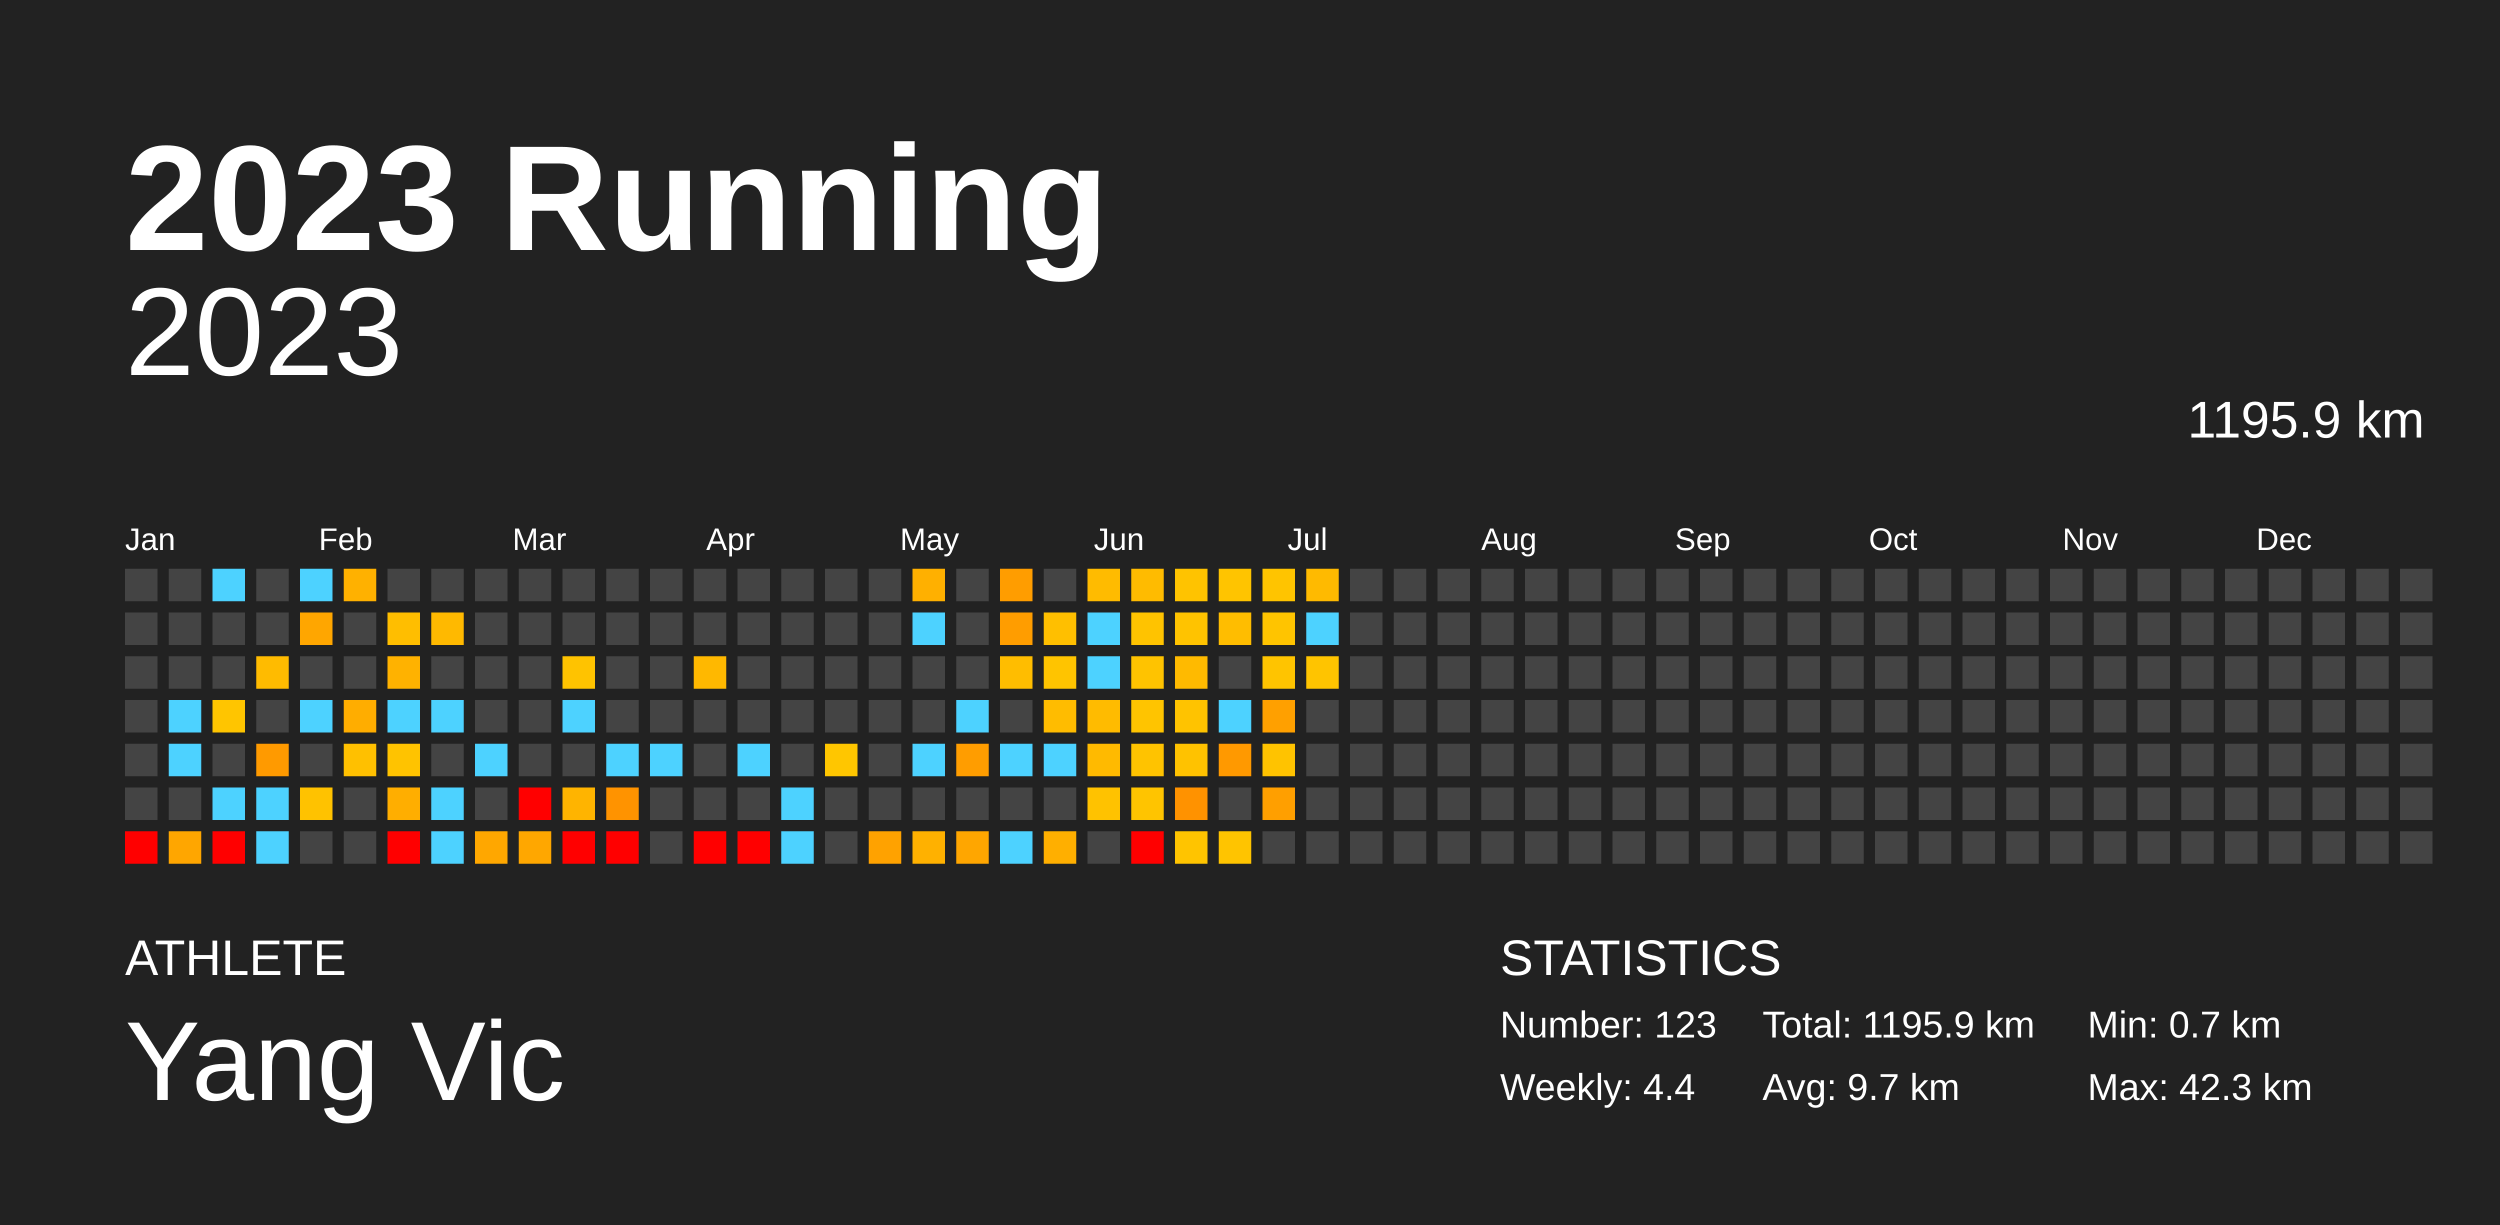
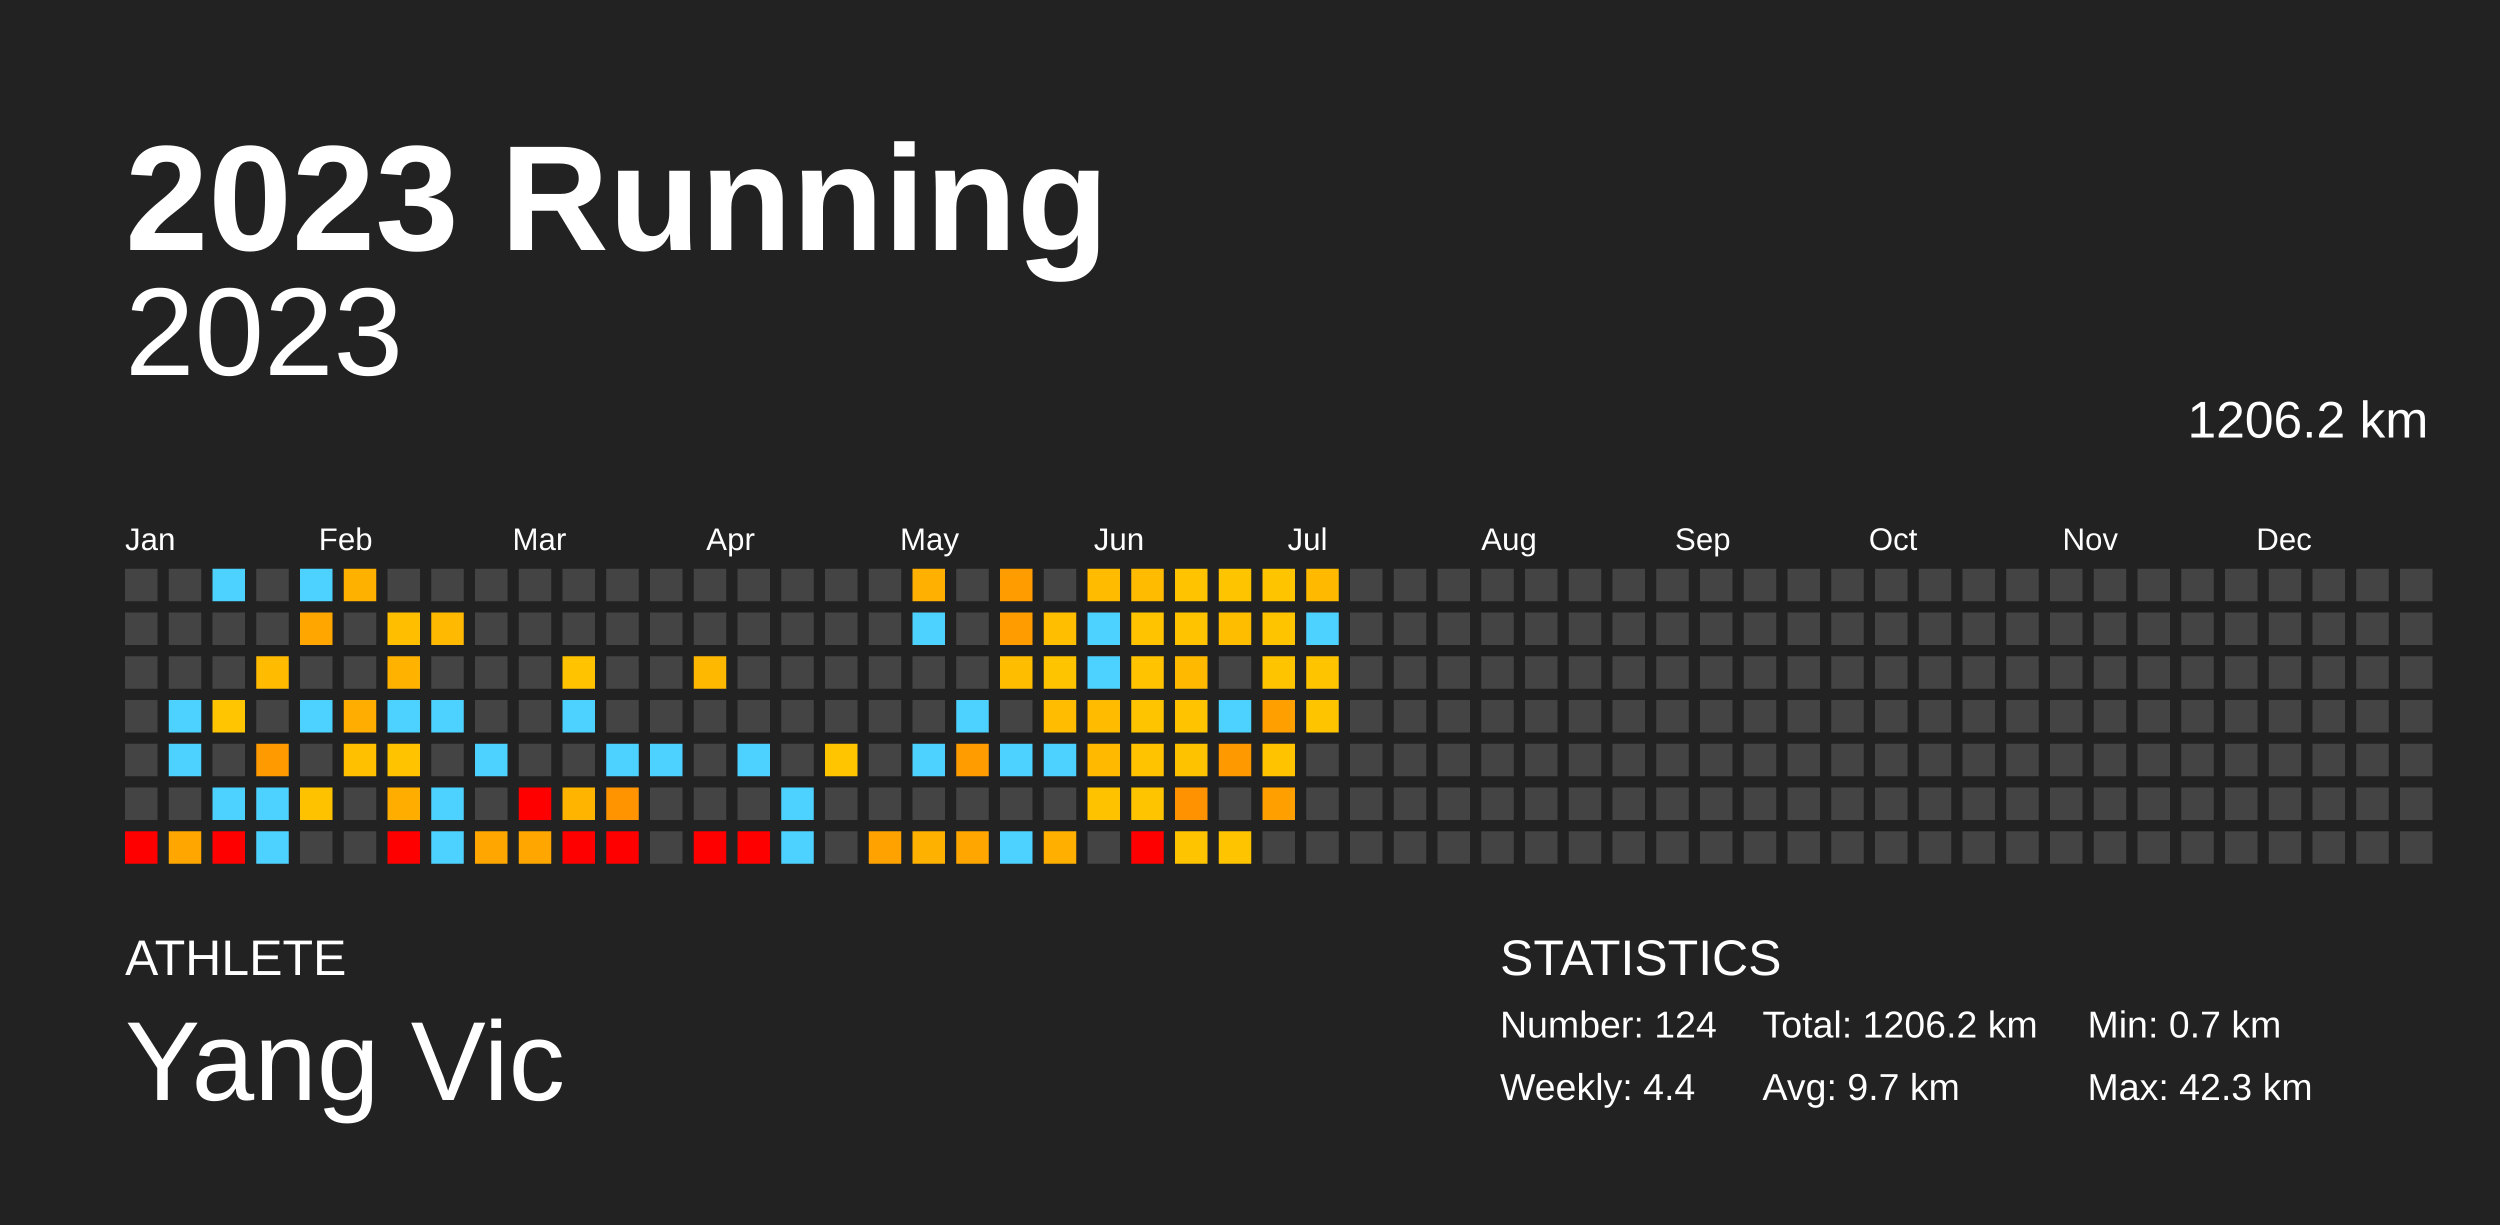
<svg xmlns="http://www.w3.org/2000/svg" baseProfile="full" height="98mm" version="1.1" viewBox="0,0,200,98" width="200mm">
  <defs />
  <rect fill="#222222" height="98" width="200" x="0" y="0" />
  <text fill="#FFFFFF" style="font-size:12px; font-family:Arial; font-weight:bold;" x="10" y="20">2023 Running</text>
  <text fill="#FFFFFF" style="font-size:4px; font-family:Arial" x="10" y="78">ATHLETE</text>
  <text fill="#FFFFFF" style="font-size:9px; font-family:Arial" x="10" y="88">Yang Vic</text>
  <text fill="#FFFFFF" style="font-size:4px; font-family:Arial" x="120" y="78">STATISTICS</text>
-   <text fill="#FFFFFF" style="font-size:3px; font-family:Arial" x="120" y="83">Number: 123</text>
+   <text fill="#FFFFFF" style="font-size:3px; font-family:Arial" x="120" y="83">Number: 124</text>
  <text fill="#FFFFFF" style="font-size:3px; font-family:Arial" x="120" y="88">Weekly: 4.4</text>
-   <text fill="#FFFFFF" style="font-size:3px; font-family:Arial" x="141" y="83">Total: 1195.9 km</text>
+   <text fill="#FFFFFF" style="font-size:3px; font-family:Arial" x="141" y="83">Total: 1206.2 km</text>
  <text fill="#FFFFFF" style="font-size:3px; font-family:Arial" x="141" y="88">Avg: 9.7 km</text>
  <text fill="#FFFFFF" style="font-size:3px; font-family:Arial" x="167" y="83">Min: 0.7 km</text>
  <text fill="#FFFFFF" style="font-size:3px; font-family:Arial" x="167" y="88">Max: 42.3 km</text>
  <text alignment-baseline="hanging" fill="#FFFFFF" style="font-size:10.0px; font-family:Arial;" x="10" y="30">2023</text>
-   <text alignment-baseline="hanging" fill="#FFFFFF" style="font-size:4.125px; font-family:Arial;" x="175" y="35">1195.9 km</text>
+   <text alignment-baseline="hanging" fill="#FFFFFF" style="font-size:4.125px; font-family:Arial;" x="175" y="35">1206.2 km</text>
  <text fill="#FFFFFF" style="font-size:2.5px; font-family:Arial" x="10.0" y="44">Jan</text>
  <text fill="#FFFFFF" style="font-size:2.5px; font-family:Arial" x="25.5" y="44">Feb</text>
  <text fill="#FFFFFF" style="font-size:2.5px; font-family:Arial" x="41.0" y="44">Mar</text>
  <text fill="#FFFFFF" style="font-size:2.5px; font-family:Arial" x="56.5" y="44">Apr</text>
  <text fill="#FFFFFF" style="font-size:2.5px; font-family:Arial" x="72.0" y="44">May</text>
  <text fill="#FFFFFF" style="font-size:2.5px; font-family:Arial" x="87.5" y="44">Jun</text>
  <text fill="#FFFFFF" style="font-size:2.5px; font-family:Arial" x="103.0" y="44">Jul</text>
  <text fill="#FFFFFF" style="font-size:2.5px; font-family:Arial" x="118.5" y="44">Aug</text>
  <text fill="#FFFFFF" style="font-size:2.5px; font-family:Arial" x="134.0" y="44">Sep</text>
  <text fill="#FFFFFF" style="font-size:2.5px; font-family:Arial" x="149.5" y="44">Oct</text>
  <text fill="#FFFFFF" style="font-size:2.5px; font-family:Arial" x="165.0" y="44">Nov</text>
  <text fill="#FFFFFF" style="font-size:2.5px; font-family:Arial" x="180.5" y="44">Dec</text>
  <rect fill="#444444" height="2.6" width="2.6" x="10.0" y="45.5" />
  <rect fill="#444444" height="2.6" width="2.6" x="10.0" y="49.0" />
  <rect fill="#444444" height="2.6" width="2.6" x="10.0" y="52.5" />
  <rect fill="#444444" height="2.6" width="2.6" x="10.0" y="56.0" />
  <rect fill="#444444" height="2.6" width="2.6" x="10.0" y="59.5" />
  <rect fill="#444444" height="2.6" width="2.6" x="10.0" y="63.0" />
  <rect fill="red" height="2.6" width="2.6" x="10.0" y="66.5" />
  <rect fill="#444444" height="2.6" width="2.6" x="13.5" y="45.5" />
  <rect fill="#444444" height="2.6" width="2.6" x="13.5" y="49.0" />
  <rect fill="#444444" height="2.6" width="2.6" x="13.5" y="52.5" />
  <rect fill="#4dd2ff" height="2.6" width="2.6" x="13.5" y="56.0" />
  <rect fill="#4dd2ff" height="2.6" width="2.6" x="13.5" y="59.5" />
  <rect fill="#444444" height="2.6" width="2.6" x="13.5" y="63.0" />
  <rect fill="#ffa600" height="2.6" width="2.6" x="13.5" y="66.5" />
  <rect fill="#4dd2ff" height="2.6" width="2.6" x="17.0" y="45.5" />
  <rect fill="#444444" height="2.6" width="2.6" x="17.0" y="49.0" />
  <rect fill="#444444" height="2.6" width="2.6" x="17.0" y="52.5" />
  <rect fill="#ffc500" height="2.6" width="2.6" x="17.0" y="56.0" />
  <rect fill="#444444" height="2.6" width="2.6" x="17.0" y="59.5" />
  <rect fill="#4dd2ff" height="2.6" width="2.6" x="17.0" y="63.0" />
  <rect fill="red" height="2.6" width="2.6" x="17.0" y="66.5" />
  <rect fill="#444444" height="2.6" width="2.6" x="20.5" y="45.5" />
  <rect fill="#444444" height="2.6" width="2.6" x="20.5" y="49.0" />
  <rect fill="#ffbb00" height="2.6" width="2.6" x="20.5" y="52.5" />
  <rect fill="#444444" height="2.6" width="2.6" x="20.5" y="56.0" />
  <rect fill="#ff9a00" height="2.6" width="2.6" x="20.5" y="59.5" />
  <rect fill="#4dd2ff" height="2.6" width="2.6" x="20.5" y="63.0" />
  <rect fill="#4dd2ff" height="2.6" width="2.6" x="20.5" y="66.5" />
  <rect fill="#4dd2ff" height="2.6" width="2.6" x="24.0" y="45.5" />
  <rect fill="#ffa600" height="2.6" width="2.6" x="24.0" y="49.0" />
  <rect fill="#444444" height="2.6" width="2.6" x="24.0" y="52.5" />
  <rect fill="#4dd2ff" height="2.6" width="2.6" x="24.0" y="56.0" />
  <rect fill="#444444" height="2.6" width="2.6" x="24.0" y="59.5" />
  <rect fill="#ffc200" height="2.6" width="2.6" x="24.0" y="63.0" />
  <rect fill="#444444" height="2.6" width="2.6" x="24.0" y="66.5" />
  <rect fill="#ffb100" height="2.6" width="2.6" x="27.5" y="45.5" />
  <rect fill="#444444" height="2.6" width="2.6" x="27.5" y="49.0" />
  <rect fill="#444444" height="2.6" width="2.6" x="27.5" y="52.5" />
  <rect fill="#ffad00" height="2.6" width="2.6" x="27.5" y="56.0" />
  <rect fill="#ffc000" height="2.6" width="2.6" x="27.5" y="59.5" />
  <rect fill="#444444" height="2.6" width="2.6" x="27.5" y="63.0" />
  <rect fill="#444444" height="2.6" width="2.6" x="27.5" y="66.5" />
  <rect fill="#444444" height="2.6" width="2.6" x="31.0" y="45.5" />
  <rect fill="#ffbe00" height="2.6" width="2.6" x="31.0" y="49.0" />
  <rect fill="#ffb200" height="2.6" width="2.6" x="31.0" y="52.5" />
  <rect fill="#4dd2ff" height="2.6" width="2.6" x="31.0" y="56.0" />
  <rect fill="#ffc300" height="2.6" width="2.6" x="31.0" y="59.5" />
  <rect fill="#ffae00" height="2.6" width="2.6" x="31.0" y="63.0" />
  <rect fill="red" height="2.6" width="2.6" x="31.0" y="66.5" />
  <rect fill="#444444" height="2.6" width="2.6" x="34.5" y="45.5" />
  <rect fill="#ffb900" height="2.6" width="2.6" x="34.5" y="49.0" />
  <rect fill="#444444" height="2.6" width="2.6" x="34.5" y="52.5" />
  <rect fill="#4dd2ff" height="2.6" width="2.6" x="34.5" y="56.0" />
  <rect fill="#444444" height="2.6" width="2.6" x="34.5" y="59.5" />
  <rect fill="#4dd2ff" height="2.6" width="2.6" x="34.5" y="63.0" />
  <rect fill="#4dd2ff" height="2.6" width="2.6" x="34.5" y="66.5" />
  <rect fill="#444444" height="2.6" width="2.6" x="38.0" y="45.5" />
  <rect fill="#444444" height="2.6" width="2.6" x="38.0" y="49.0" />
  <rect fill="#444444" height="2.6" width="2.6" x="38.0" y="52.5" />
  <rect fill="#444444" height="2.6" width="2.6" x="38.0" y="56.0" />
  <rect fill="#4dd2ff" height="2.6" width="2.6" x="38.0" y="59.5" />
  <rect fill="#444444" height="2.6" width="2.6" x="38.0" y="63.0" />
  <rect fill="#ffa700" height="2.6" width="2.6" x="38.0" y="66.5" />
  <rect fill="#444444" height="2.6" width="2.6" x="41.5" y="45.5" />
  <rect fill="#444444" height="2.6" width="2.6" x="41.5" y="49.0" />
  <rect fill="#444444" height="2.6" width="2.6" x="41.5" y="52.5" />
  <rect fill="#444444" height="2.6" width="2.6" x="41.5" y="56.0" />
  <rect fill="#444444" height="2.6" width="2.6" x="41.5" y="59.5" />
  <rect fill="red" height="2.6" width="2.6" x="41.5" y="63.0" />
  <rect fill="#ffa700" height="2.6" width="2.6" x="41.5" y="66.5" />
  <rect fill="#444444" height="2.6" width="2.6" x="45.0" y="45.5" />
  <rect fill="#444444" height="2.6" width="2.6" x="45.0" y="49.0" />
  <rect fill="#ffc300" height="2.6" width="2.6" x="45.0" y="52.5" />
  <rect fill="#4dd2ff" height="2.6" width="2.6" x="45.0" y="56.0" />
  <rect fill="#444444" height="2.6" width="2.6" x="45.0" y="59.5" />
  <rect fill="#ffb400" height="2.6" width="2.6" x="45.0" y="63.0" />
  <rect fill="red" height="2.6" width="2.6" x="45.0" y="66.5" />
  <rect fill="#444444" height="2.6" width="2.6" x="48.5" y="45.5" />
  <rect fill="#444444" height="2.6" width="2.6" x="48.5" y="49.0" />
  <rect fill="#444444" height="2.6" width="2.6" x="48.5" y="52.5" />
  <rect fill="#444444" height="2.6" width="2.6" x="48.5" y="56.0" />
  <rect fill="#4dd2ff" height="2.6" width="2.6" x="48.5" y="59.5" />
  <rect fill="#ff9300" height="2.6" width="2.6" x="48.5" y="63.0" />
  <rect fill="red" height="2.6" width="2.6" x="48.5" y="66.5" />
  <rect fill="#444444" height="2.6" width="2.6" x="52.0" y="45.5" />
  <rect fill="#444444" height="2.6" width="2.6" x="52.0" y="49.0" />
  <rect fill="#444444" height="2.6" width="2.6" x="52.0" y="52.5" />
  <rect fill="#444444" height="2.6" width="2.6" x="52.0" y="56.0" />
  <rect fill="#4dd2ff" height="2.6" width="2.6" x="52.0" y="59.5" />
  <rect fill="#444444" height="2.6" width="2.6" x="52.0" y="63.0" />
  <rect fill="#444444" height="2.6" width="2.6" x="52.0" y="66.5" />
  <rect fill="#444444" height="2.6" width="2.6" x="55.5" y="45.5" />
  <rect fill="#444444" height="2.6" width="2.6" x="55.5" y="49.0" />
  <rect fill="#ffb800" height="2.6" width="2.6" x="55.5" y="52.5" />
  <rect fill="#444444" height="2.6" width="2.6" x="55.5" y="56.0" />
  <rect fill="#444444" height="2.6" width="2.6" x="55.5" y="59.5" />
  <rect fill="#444444" height="2.6" width="2.6" x="55.5" y="63.0" />
  <rect fill="red" height="2.6" width="2.6" x="55.5" y="66.5" />
  <rect fill="#444444" height="2.6" width="2.6" x="59.0" y="45.5" />
  <rect fill="#444444" height="2.6" width="2.6" x="59.0" y="49.0" />
  <rect fill="#444444" height="2.6" width="2.6" x="59.0" y="52.5" />
  <rect fill="#444444" height="2.6" width="2.6" x="59.0" y="56.0" />
  <rect fill="#4dd2ff" height="2.6" width="2.6" x="59.0" y="59.5" />
  <rect fill="#444444" height="2.6" width="2.6" x="59.0" y="63.0" />
  <rect fill="red" height="2.6" width="2.6" x="59.0" y="66.5" />
  <rect fill="#444444" height="2.6" width="2.6" x="62.5" y="45.5" />
  <rect fill="#444444" height="2.6" width="2.6" x="62.5" y="49.0" />
  <rect fill="#444444" height="2.6" width="2.6" x="62.5" y="52.5" />
  <rect fill="#444444" height="2.6" width="2.6" x="62.5" y="56.0" />
  <rect fill="#444444" height="2.6" width="2.6" x="62.5" y="59.5" />
  <rect fill="#4dd2ff" height="2.6" width="2.6" x="62.5" y="63.0" />
  <rect fill="#4dd2ff" height="2.6" width="2.6" x="62.5" y="66.5" />
  <rect fill="#444444" height="2.6" width="2.6" x="66.0" y="45.5" />
  <rect fill="#444444" height="2.6" width="2.6" x="66.0" y="49.0" />
  <rect fill="#444444" height="2.6" width="2.6" x="66.0" y="52.5" />
  <rect fill="#444444" height="2.6" width="2.6" x="66.0" y="56.0" />
  <rect fill="#ffc600" height="2.6" width="2.6" x="66.0" y="59.5" />
  <rect fill="#444444" height="2.6" width="2.6" x="66.0" y="63.0" />
  <rect fill="#444444" height="2.6" width="2.6" x="66.0" y="66.5" />
  <rect fill="#444444" height="2.6" width="2.6" x="69.5" y="45.5" />
  <rect fill="#444444" height="2.6" width="2.6" x="69.5" y="49.0" />
  <rect fill="#444444" height="2.6" width="2.6" x="69.5" y="52.5" />
  <rect fill="#444444" height="2.6" width="2.6" x="69.5" y="56.0" />
  <rect fill="#444444" height="2.6" width="2.6" x="69.5" y="59.5" />
  <rect fill="#444444" height="2.6" width="2.6" x="69.5" y="63.0" />
  <rect fill="#ffa200" height="2.6" width="2.6" x="69.5" y="66.5" />
  <rect fill="#ffb000" height="2.6" width="2.6" x="73.0" y="45.5" />
  <rect fill="#4dd2ff" height="2.6" width="2.6" x="73.0" y="49.0" />
  <rect fill="#444444" height="2.6" width="2.6" x="73.0" y="52.5" />
  <rect fill="#444444" height="2.6" width="2.6" x="73.0" y="56.0" />
  <rect fill="#4dd2ff" height="2.6" width="2.6" x="73.0" y="59.5" />
  <rect fill="#444444" height="2.6" width="2.6" x="73.0" y="63.0" />
  <rect fill="#ffb100" height="2.6" width="2.6" x="73.0" y="66.5" />
  <rect fill="#444444" height="2.6" width="2.6" x="76.5" y="45.5" />
  <rect fill="#444444" height="2.6" width="2.6" x="76.5" y="49.0" />
  <rect fill="#444444" height="2.6" width="2.6" x="76.5" y="52.5" />
  <rect fill="#4dd2ff" height="2.6" width="2.6" x="76.5" y="56.0" />
  <rect fill="#ff9d00" height="2.6" width="2.6" x="76.5" y="59.5" />
  <rect fill="#444444" height="2.6" width="2.6" x="76.5" y="63.0" />
  <rect fill="#ffa600" height="2.6" width="2.6" x="76.5" y="66.5" />
  <rect fill="#ff9d00" height="2.6" width="2.6" x="80.0" y="45.5" />
  <rect fill="#ff9d00" height="2.6" width="2.6" x="80.0" y="49.0" />
  <rect fill="#ffbd00" height="2.6" width="2.6" x="80.0" y="52.5" />
  <rect fill="#444444" height="2.6" width="2.6" x="80.0" y="56.0" />
  <rect fill="#4dd2ff" height="2.6" width="2.6" x="80.0" y="59.5" />
  <rect fill="#444444" height="2.6" width="2.6" x="80.0" y="63.0" />
  <rect fill="#4dd2ff" height="2.6" width="2.6" x="80.0" y="66.5" />
  <rect fill="#444444" height="2.6" width="2.6" x="83.5" y="45.5" />
  <rect fill="#ffbf00" height="2.6" width="2.6" x="83.5" y="49.0" />
  <rect fill="#ffc400" height="2.6" width="2.6" x="83.5" y="52.5" />
  <rect fill="#ffbc00" height="2.6" width="2.6" x="83.5" y="56.0" />
  <rect fill="#4dd2ff" height="2.6" width="2.6" x="83.5" y="59.5" />
  <rect fill="#444444" height="2.6" width="2.6" x="83.5" y="63.0" />
  <rect fill="#ffaf00" height="2.6" width="2.6" x="83.5" y="66.5" />
  <rect fill="#ffbb00" height="2.6" width="2.6" x="87.0" y="45.5" />
  <rect fill="#4dd2ff" height="2.6" width="2.6" x="87.0" y="49.0" />
  <rect fill="#4dd2ff" height="2.6" width="2.6" x="87.0" y="52.5" />
  <rect fill="#ffbb00" height="2.6" width="2.6" x="87.0" y="56.0" />
  <rect fill="#ffba00" height="2.6" width="2.6" x="87.0" y="59.5" />
  <rect fill="#ffc200" height="2.6" width="2.6" x="87.0" y="63.0" />
  <rect fill="#444444" height="2.6" width="2.6" x="87.0" y="66.5" />
  <rect fill="#ffbb00" height="2.6" width="2.6" x="90.5" y="45.5" />
  <rect fill="#ffc300" height="2.6" width="2.6" x="90.5" y="49.0" />
  <rect fill="#ffc300" height="2.6" width="2.6" x="90.5" y="52.5" />
  <rect fill="#ffc400" height="2.6" width="2.6" x="90.5" y="56.0" />
  <rect fill="#ffc300" height="2.6" width="2.6" x="90.5" y="59.5" />
  <rect fill="#ffc400" height="2.6" width="2.6" x="90.5" y="63.0" />
  <rect fill="red" height="2.6" width="2.6" x="90.5" y="66.5" />
  <rect fill="#ffc300" height="2.6" width="2.6" x="94.0" y="45.5" />
  <rect fill="#ffc300" height="2.6" width="2.6" x="94.0" y="49.0" />
  <rect fill="#ffba00" height="2.6" width="2.6" x="94.0" y="52.5" />
  <rect fill="#ffc300" height="2.6" width="2.6" x="94.0" y="56.0" />
  <rect fill="#ffc200" height="2.6" width="2.6" x="94.0" y="59.5" />
  <rect fill="#ff9200" height="2.6" width="2.6" x="94.0" y="63.0" />
  <rect fill="#ffc400" height="2.6" width="2.6" x="94.0" y="66.5" />
  <rect fill="#ffc400" height="2.6" width="2.6" x="97.5" y="45.5" />
  <rect fill="#ffbd00" height="2.6" width="2.6" x="97.5" y="49.0" />
  <rect fill="#444444" height="2.6" width="2.6" x="97.5" y="52.5" />
  <rect fill="#4dd2ff" height="2.6" width="2.6" x="97.5" y="56.0" />
  <rect fill="#ff9900" height="2.6" width="2.6" x="97.5" y="59.5" />
  <rect fill="#444444" height="2.6" width="2.6" x="97.5" y="63.0" />
  <rect fill="#ffc400" height="2.6" width="2.6" x="97.5" y="66.5" />
  <rect fill="#ffc400" height="2.6" width="2.6" x="101.0" y="45.5" />
  <rect fill="#ffc400" height="2.6" width="2.6" x="101.0" y="49.0" />
  <rect fill="#ffc400" height="2.6" width="2.6" x="101.0" y="52.5" />
  <rect fill="#ffa000" height="2.6" width="2.6" x="101.0" y="56.0" />
  <rect fill="#ffc300" height="2.6" width="2.6" x="101.0" y="59.5" />
  <rect fill="#ff9f00" height="2.6" width="2.6" x="101.0" y="63.0" />
  <rect fill="#444444" height="2.6" width="2.6" x="101.0" y="66.5" />
  <rect fill="#ffba00" height="2.6" width="2.6" x="104.5" y="45.5" />
  <rect fill="#4dd2ff" height="2.6" width="2.6" x="104.5" y="49.0" />
  <rect fill="#ffc400" height="2.6" width="2.6" x="104.5" y="52.5" />
-   <rect fill="#444444" height="2.6" width="2.6" x="104.5" y="56.0" />
+   <rect fill="#ffc400" height="2.6" width="2.6" x="104.5" y="56.0" />
  <rect fill="#444444" height="2.6" width="2.6" x="104.5" y="59.5" />
  <rect fill="#444444" height="2.6" width="2.6" x="104.5" y="63.0" />
  <rect fill="#444444" height="2.6" width="2.6" x="104.5" y="66.5" />
  <rect fill="#444444" height="2.6" width="2.6" x="108.0" y="45.5" />
  <rect fill="#444444" height="2.6" width="2.6" x="108.0" y="49.0" />
  <rect fill="#444444" height="2.6" width="2.6" x="108.0" y="52.5" />
  <rect fill="#444444" height="2.6" width="2.6" x="108.0" y="56.0" />
  <rect fill="#444444" height="2.6" width="2.6" x="108.0" y="59.5" />
  <rect fill="#444444" height="2.6" width="2.6" x="108.0" y="63.0" />
  <rect fill="#444444" height="2.6" width="2.6" x="108.0" y="66.5" />
  <rect fill="#444444" height="2.6" width="2.6" x="111.5" y="45.5" />
  <rect fill="#444444" height="2.6" width="2.6" x="111.5" y="49.0" />
  <rect fill="#444444" height="2.6" width="2.6" x="111.5" y="52.5" />
  <rect fill="#444444" height="2.6" width="2.6" x="111.5" y="56.0" />
  <rect fill="#444444" height="2.6" width="2.6" x="111.5" y="59.5" />
  <rect fill="#444444" height="2.6" width="2.6" x="111.5" y="63.0" />
  <rect fill="#444444" height="2.6" width="2.6" x="111.5" y="66.5" />
  <rect fill="#444444" height="2.6" width="2.6" x="115.0" y="45.5" />
  <rect fill="#444444" height="2.6" width="2.6" x="115.0" y="49.0" />
  <rect fill="#444444" height="2.6" width="2.6" x="115.0" y="52.5" />
  <rect fill="#444444" height="2.6" width="2.6" x="115.0" y="56.0" />
  <rect fill="#444444" height="2.6" width="2.6" x="115.0" y="59.5" />
  <rect fill="#444444" height="2.6" width="2.6" x="115.0" y="63.0" />
  <rect fill="#444444" height="2.6" width="2.6" x="115.0" y="66.5" />
  <rect fill="#444444" height="2.6" width="2.6" x="118.5" y="45.5" />
  <rect fill="#444444" height="2.6" width="2.6" x="118.5" y="49.0" />
  <rect fill="#444444" height="2.6" width="2.6" x="118.5" y="52.5" />
  <rect fill="#444444" height="2.6" width="2.6" x="118.5" y="56.0" />
  <rect fill="#444444" height="2.6" width="2.6" x="118.5" y="59.5" />
  <rect fill="#444444" height="2.6" width="2.6" x="118.5" y="63.0" />
  <rect fill="#444444" height="2.6" width="2.6" x="118.5" y="66.5" />
  <rect fill="#444444" height="2.6" width="2.6" x="122.0" y="45.5" />
  <rect fill="#444444" height="2.6" width="2.6" x="122.0" y="49.0" />
  <rect fill="#444444" height="2.6" width="2.6" x="122.0" y="52.5" />
  <rect fill="#444444" height="2.6" width="2.6" x="122.0" y="56.0" />
  <rect fill="#444444" height="2.6" width="2.6" x="122.0" y="59.5" />
  <rect fill="#444444" height="2.6" width="2.6" x="122.0" y="63.0" />
  <rect fill="#444444" height="2.6" width="2.6" x="122.0" y="66.5" />
  <rect fill="#444444" height="2.6" width="2.6" x="125.5" y="45.5" />
  <rect fill="#444444" height="2.6" width="2.6" x="125.5" y="49.0" />
  <rect fill="#444444" height="2.6" width="2.6" x="125.5" y="52.5" />
  <rect fill="#444444" height="2.6" width="2.6" x="125.5" y="56.0" />
  <rect fill="#444444" height="2.6" width="2.6" x="125.5" y="59.5" />
  <rect fill="#444444" height="2.6" width="2.6" x="125.5" y="63.0" />
  <rect fill="#444444" height="2.6" width="2.6" x="125.5" y="66.5" />
  <rect fill="#444444" height="2.6" width="2.6" x="129.0" y="45.5" />
  <rect fill="#444444" height="2.6" width="2.6" x="129.0" y="49.0" />
  <rect fill="#444444" height="2.6" width="2.6" x="129.0" y="52.5" />
  <rect fill="#444444" height="2.6" width="2.6" x="129.0" y="56.0" />
  <rect fill="#444444" height="2.6" width="2.6" x="129.0" y="59.5" />
  <rect fill="#444444" height="2.6" width="2.6" x="129.0" y="63.0" />
  <rect fill="#444444" height="2.6" width="2.6" x="129.0" y="66.5" />
  <rect fill="#444444" height="2.6" width="2.6" x="132.5" y="45.5" />
  <rect fill="#444444" height="2.6" width="2.6" x="132.5" y="49.0" />
  <rect fill="#444444" height="2.6" width="2.6" x="132.5" y="52.5" />
  <rect fill="#444444" height="2.6" width="2.6" x="132.5" y="56.0" />
  <rect fill="#444444" height="2.6" width="2.6" x="132.5" y="59.5" />
  <rect fill="#444444" height="2.6" width="2.6" x="132.5" y="63.0" />
  <rect fill="#444444" height="2.6" width="2.6" x="132.5" y="66.5" />
  <rect fill="#444444" height="2.6" width="2.6" x="136.0" y="45.5" />
  <rect fill="#444444" height="2.6" width="2.6" x="136.0" y="49.0" />
  <rect fill="#444444" height="2.6" width="2.6" x="136.0" y="52.5" />
  <rect fill="#444444" height="2.6" width="2.6" x="136.0" y="56.0" />
  <rect fill="#444444" height="2.6" width="2.6" x="136.0" y="59.5" />
  <rect fill="#444444" height="2.6" width="2.6" x="136.0" y="63.0" />
  <rect fill="#444444" height="2.6" width="2.6" x="136.0" y="66.5" />
  <rect fill="#444444" height="2.6" width="2.6" x="139.5" y="45.5" />
  <rect fill="#444444" height="2.6" width="2.6" x="139.5" y="49.0" />
  <rect fill="#444444" height="2.6" width="2.6" x="139.5" y="52.5" />
  <rect fill="#444444" height="2.6" width="2.6" x="139.5" y="56.0" />
  <rect fill="#444444" height="2.6" width="2.6" x="139.5" y="59.5" />
  <rect fill="#444444" height="2.6" width="2.6" x="139.5" y="63.0" />
  <rect fill="#444444" height="2.6" width="2.6" x="139.5" y="66.5" />
  <rect fill="#444444" height="2.6" width="2.6" x="143.0" y="45.5" />
  <rect fill="#444444" height="2.6" width="2.6" x="143.0" y="49.0" />
  <rect fill="#444444" height="2.6" width="2.6" x="143.0" y="52.5" />
  <rect fill="#444444" height="2.6" width="2.6" x="143.0" y="56.0" />
  <rect fill="#444444" height="2.6" width="2.6" x="143.0" y="59.5" />
  <rect fill="#444444" height="2.6" width="2.6" x="143.0" y="63.0" />
  <rect fill="#444444" height="2.6" width="2.6" x="143.0" y="66.5" />
  <rect fill="#444444" height="2.6" width="2.6" x="146.5" y="45.5" />
  <rect fill="#444444" height="2.6" width="2.6" x="146.5" y="49.0" />
  <rect fill="#444444" height="2.6" width="2.6" x="146.5" y="52.5" />
  <rect fill="#444444" height="2.6" width="2.6" x="146.5" y="56.0" />
  <rect fill="#444444" height="2.6" width="2.6" x="146.5" y="59.5" />
  <rect fill="#444444" height="2.6" width="2.6" x="146.5" y="63.0" />
  <rect fill="#444444" height="2.6" width="2.6" x="146.5" y="66.5" />
  <rect fill="#444444" height="2.6" width="2.6" x="150.0" y="45.5" />
  <rect fill="#444444" height="2.6" width="2.6" x="150.0" y="49.0" />
  <rect fill="#444444" height="2.6" width="2.6" x="150.0" y="52.5" />
  <rect fill="#444444" height="2.6" width="2.6" x="150.0" y="56.0" />
  <rect fill="#444444" height="2.6" width="2.6" x="150.0" y="59.5" />
  <rect fill="#444444" height="2.6" width="2.6" x="150.0" y="63.0" />
  <rect fill="#444444" height="2.6" width="2.6" x="150.0" y="66.5" />
  <rect fill="#444444" height="2.6" width="2.6" x="153.5" y="45.5" />
  <rect fill="#444444" height="2.6" width="2.6" x="153.5" y="49.0" />
  <rect fill="#444444" height="2.6" width="2.6" x="153.5" y="52.5" />
  <rect fill="#444444" height="2.6" width="2.6" x="153.5" y="56.0" />
  <rect fill="#444444" height="2.6" width="2.6" x="153.5" y="59.5" />
  <rect fill="#444444" height="2.6" width="2.6" x="153.5" y="63.0" />
  <rect fill="#444444" height="2.6" width="2.6" x="153.5" y="66.5" />
  <rect fill="#444444" height="2.6" width="2.6" x="157.0" y="45.5" />
  <rect fill="#444444" height="2.6" width="2.6" x="157.0" y="49.0" />
  <rect fill="#444444" height="2.6" width="2.6" x="157.0" y="52.5" />
  <rect fill="#444444" height="2.6" width="2.6" x="157.0" y="56.0" />
  <rect fill="#444444" height="2.6" width="2.6" x="157.0" y="59.5" />
  <rect fill="#444444" height="2.6" width="2.6" x="157.0" y="63.0" />
  <rect fill="#444444" height="2.6" width="2.6" x="157.0" y="66.5" />
  <rect fill="#444444" height="2.6" width="2.6" x="160.5" y="45.5" />
  <rect fill="#444444" height="2.6" width="2.6" x="160.5" y="49.0" />
  <rect fill="#444444" height="2.6" width="2.6" x="160.5" y="52.5" />
  <rect fill="#444444" height="2.6" width="2.6" x="160.5" y="56.0" />
  <rect fill="#444444" height="2.6" width="2.6" x="160.5" y="59.5" />
  <rect fill="#444444" height="2.6" width="2.6" x="160.5" y="63.0" />
  <rect fill="#444444" height="2.6" width="2.6" x="160.5" y="66.5" />
  <rect fill="#444444" height="2.6" width="2.6" x="164.0" y="45.5" />
  <rect fill="#444444" height="2.6" width="2.6" x="164.0" y="49.0" />
  <rect fill="#444444" height="2.6" width="2.6" x="164.0" y="52.5" />
  <rect fill="#444444" height="2.6" width="2.6" x="164.0" y="56.0" />
  <rect fill="#444444" height="2.6" width="2.6" x="164.0" y="59.5" />
  <rect fill="#444444" height="2.6" width="2.6" x="164.0" y="63.0" />
  <rect fill="#444444" height="2.6" width="2.6" x="164.0" y="66.5" />
  <rect fill="#444444" height="2.6" width="2.6" x="167.5" y="45.5" />
  <rect fill="#444444" height="2.6" width="2.6" x="167.5" y="49.0" />
  <rect fill="#444444" height="2.6" width="2.6" x="167.5" y="52.5" />
  <rect fill="#444444" height="2.6" width="2.6" x="167.5" y="56.0" />
  <rect fill="#444444" height="2.6" width="2.6" x="167.5" y="59.5" />
  <rect fill="#444444" height="2.6" width="2.6" x="167.5" y="63.0" />
  <rect fill="#444444" height="2.6" width="2.6" x="167.5" y="66.5" />
  <rect fill="#444444" height="2.6" width="2.6" x="171.0" y="45.5" />
  <rect fill="#444444" height="2.6" width="2.6" x="171.0" y="49.0" />
  <rect fill="#444444" height="2.6" width="2.6" x="171.0" y="52.5" />
  <rect fill="#444444" height="2.6" width="2.6" x="171.0" y="56.0" />
  <rect fill="#444444" height="2.6" width="2.6" x="171.0" y="59.5" />
  <rect fill="#444444" height="2.6" width="2.6" x="171.0" y="63.0" />
  <rect fill="#444444" height="2.6" width="2.6" x="171.0" y="66.5" />
  <rect fill="#444444" height="2.6" width="2.6" x="174.5" y="45.5" />
  <rect fill="#444444" height="2.6" width="2.6" x="174.5" y="49.0" />
  <rect fill="#444444" height="2.6" width="2.6" x="174.5" y="52.5" />
  <rect fill="#444444" height="2.6" width="2.6" x="174.5" y="56.0" />
  <rect fill="#444444" height="2.6" width="2.6" x="174.5" y="59.5" />
  <rect fill="#444444" height="2.6" width="2.6" x="174.5" y="63.0" />
  <rect fill="#444444" height="2.6" width="2.6" x="174.5" y="66.5" />
  <rect fill="#444444" height="2.6" width="2.6" x="178.0" y="45.5" />
  <rect fill="#444444" height="2.6" width="2.6" x="178.0" y="49.0" />
  <rect fill="#444444" height="2.6" width="2.6" x="178.0" y="52.5" />
  <rect fill="#444444" height="2.6" width="2.6" x="178.0" y="56.0" />
  <rect fill="#444444" height="2.6" width="2.6" x="178.0" y="59.5" />
  <rect fill="#444444" height="2.6" width="2.6" x="178.0" y="63.0" />
  <rect fill="#444444" height="2.6" width="2.6" x="178.0" y="66.5" />
  <rect fill="#444444" height="2.6" width="2.6" x="181.5" y="45.5" />
  <rect fill="#444444" height="2.6" width="2.6" x="181.5" y="49.0" />
  <rect fill="#444444" height="2.6" width="2.6" x="181.5" y="52.5" />
  <rect fill="#444444" height="2.6" width="2.6" x="181.5" y="56.0" />
  <rect fill="#444444" height="2.6" width="2.6" x="181.5" y="59.5" />
  <rect fill="#444444" height="2.6" width="2.6" x="181.5" y="63.0" />
  <rect fill="#444444" height="2.6" width="2.6" x="181.5" y="66.5" />
  <rect fill="#444444" height="2.6" width="2.6" x="185.0" y="45.5" />
  <rect fill="#444444" height="2.6" width="2.6" x="185.0" y="49.0" />
  <rect fill="#444444" height="2.6" width="2.6" x="185.0" y="52.5" />
  <rect fill="#444444" height="2.6" width="2.6" x="185.0" y="56.0" />
  <rect fill="#444444" height="2.6" width="2.6" x="185.0" y="59.5" />
  <rect fill="#444444" height="2.6" width="2.6" x="185.0" y="63.0" />
  <rect fill="#444444" height="2.6" width="2.6" x="185.0" y="66.5" />
  <rect fill="#444444" height="2.6" width="2.6" x="188.5" y="45.5" />
  <rect fill="#444444" height="2.6" width="2.6" x="188.5" y="49.0" />
  <rect fill="#444444" height="2.6" width="2.6" x="188.5" y="52.5" />
  <rect fill="#444444" height="2.6" width="2.6" x="188.5" y="56.0" />
  <rect fill="#444444" height="2.6" width="2.6" x="188.5" y="59.5" />
  <rect fill="#444444" height="2.6" width="2.6" x="188.5" y="63.0" />
  <rect fill="#444444" height="2.6" width="2.6" x="188.5" y="66.5" />
  <rect fill="#444444" height="2.6" width="2.6" x="192.0" y="45.5" />
  <rect fill="#444444" height="2.6" width="2.6" x="192.0" y="49.0" />
  <rect fill="#444444" height="2.6" width="2.6" x="192.0" y="52.5" />
  <rect fill="#444444" height="2.6" width="2.6" x="192.0" y="56.0" />
  <rect fill="#444444" height="2.6" width="2.6" x="192.0" y="59.5" />
  <rect fill="#444444" height="2.6" width="2.6" x="192.0" y="63.0" />
  <rect fill="#444444" height="2.6" width="2.6" x="192.0" y="66.5" />
</svg>
